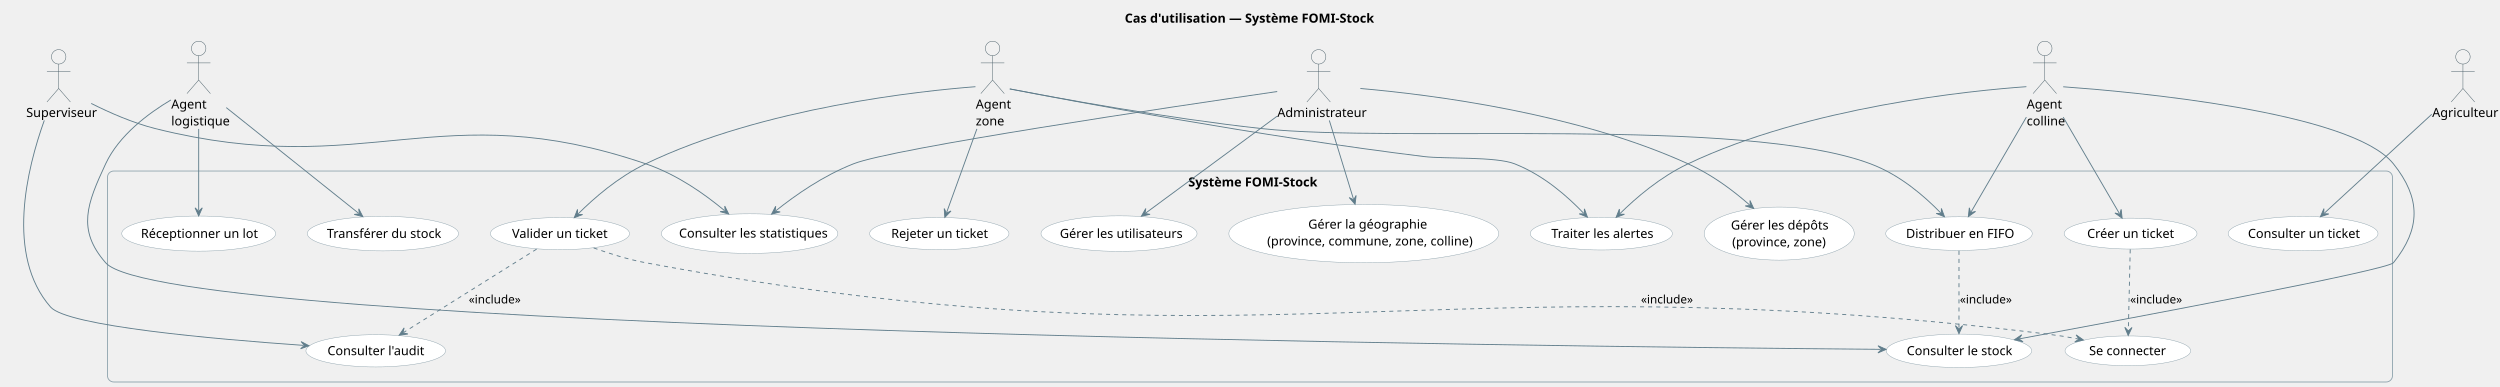
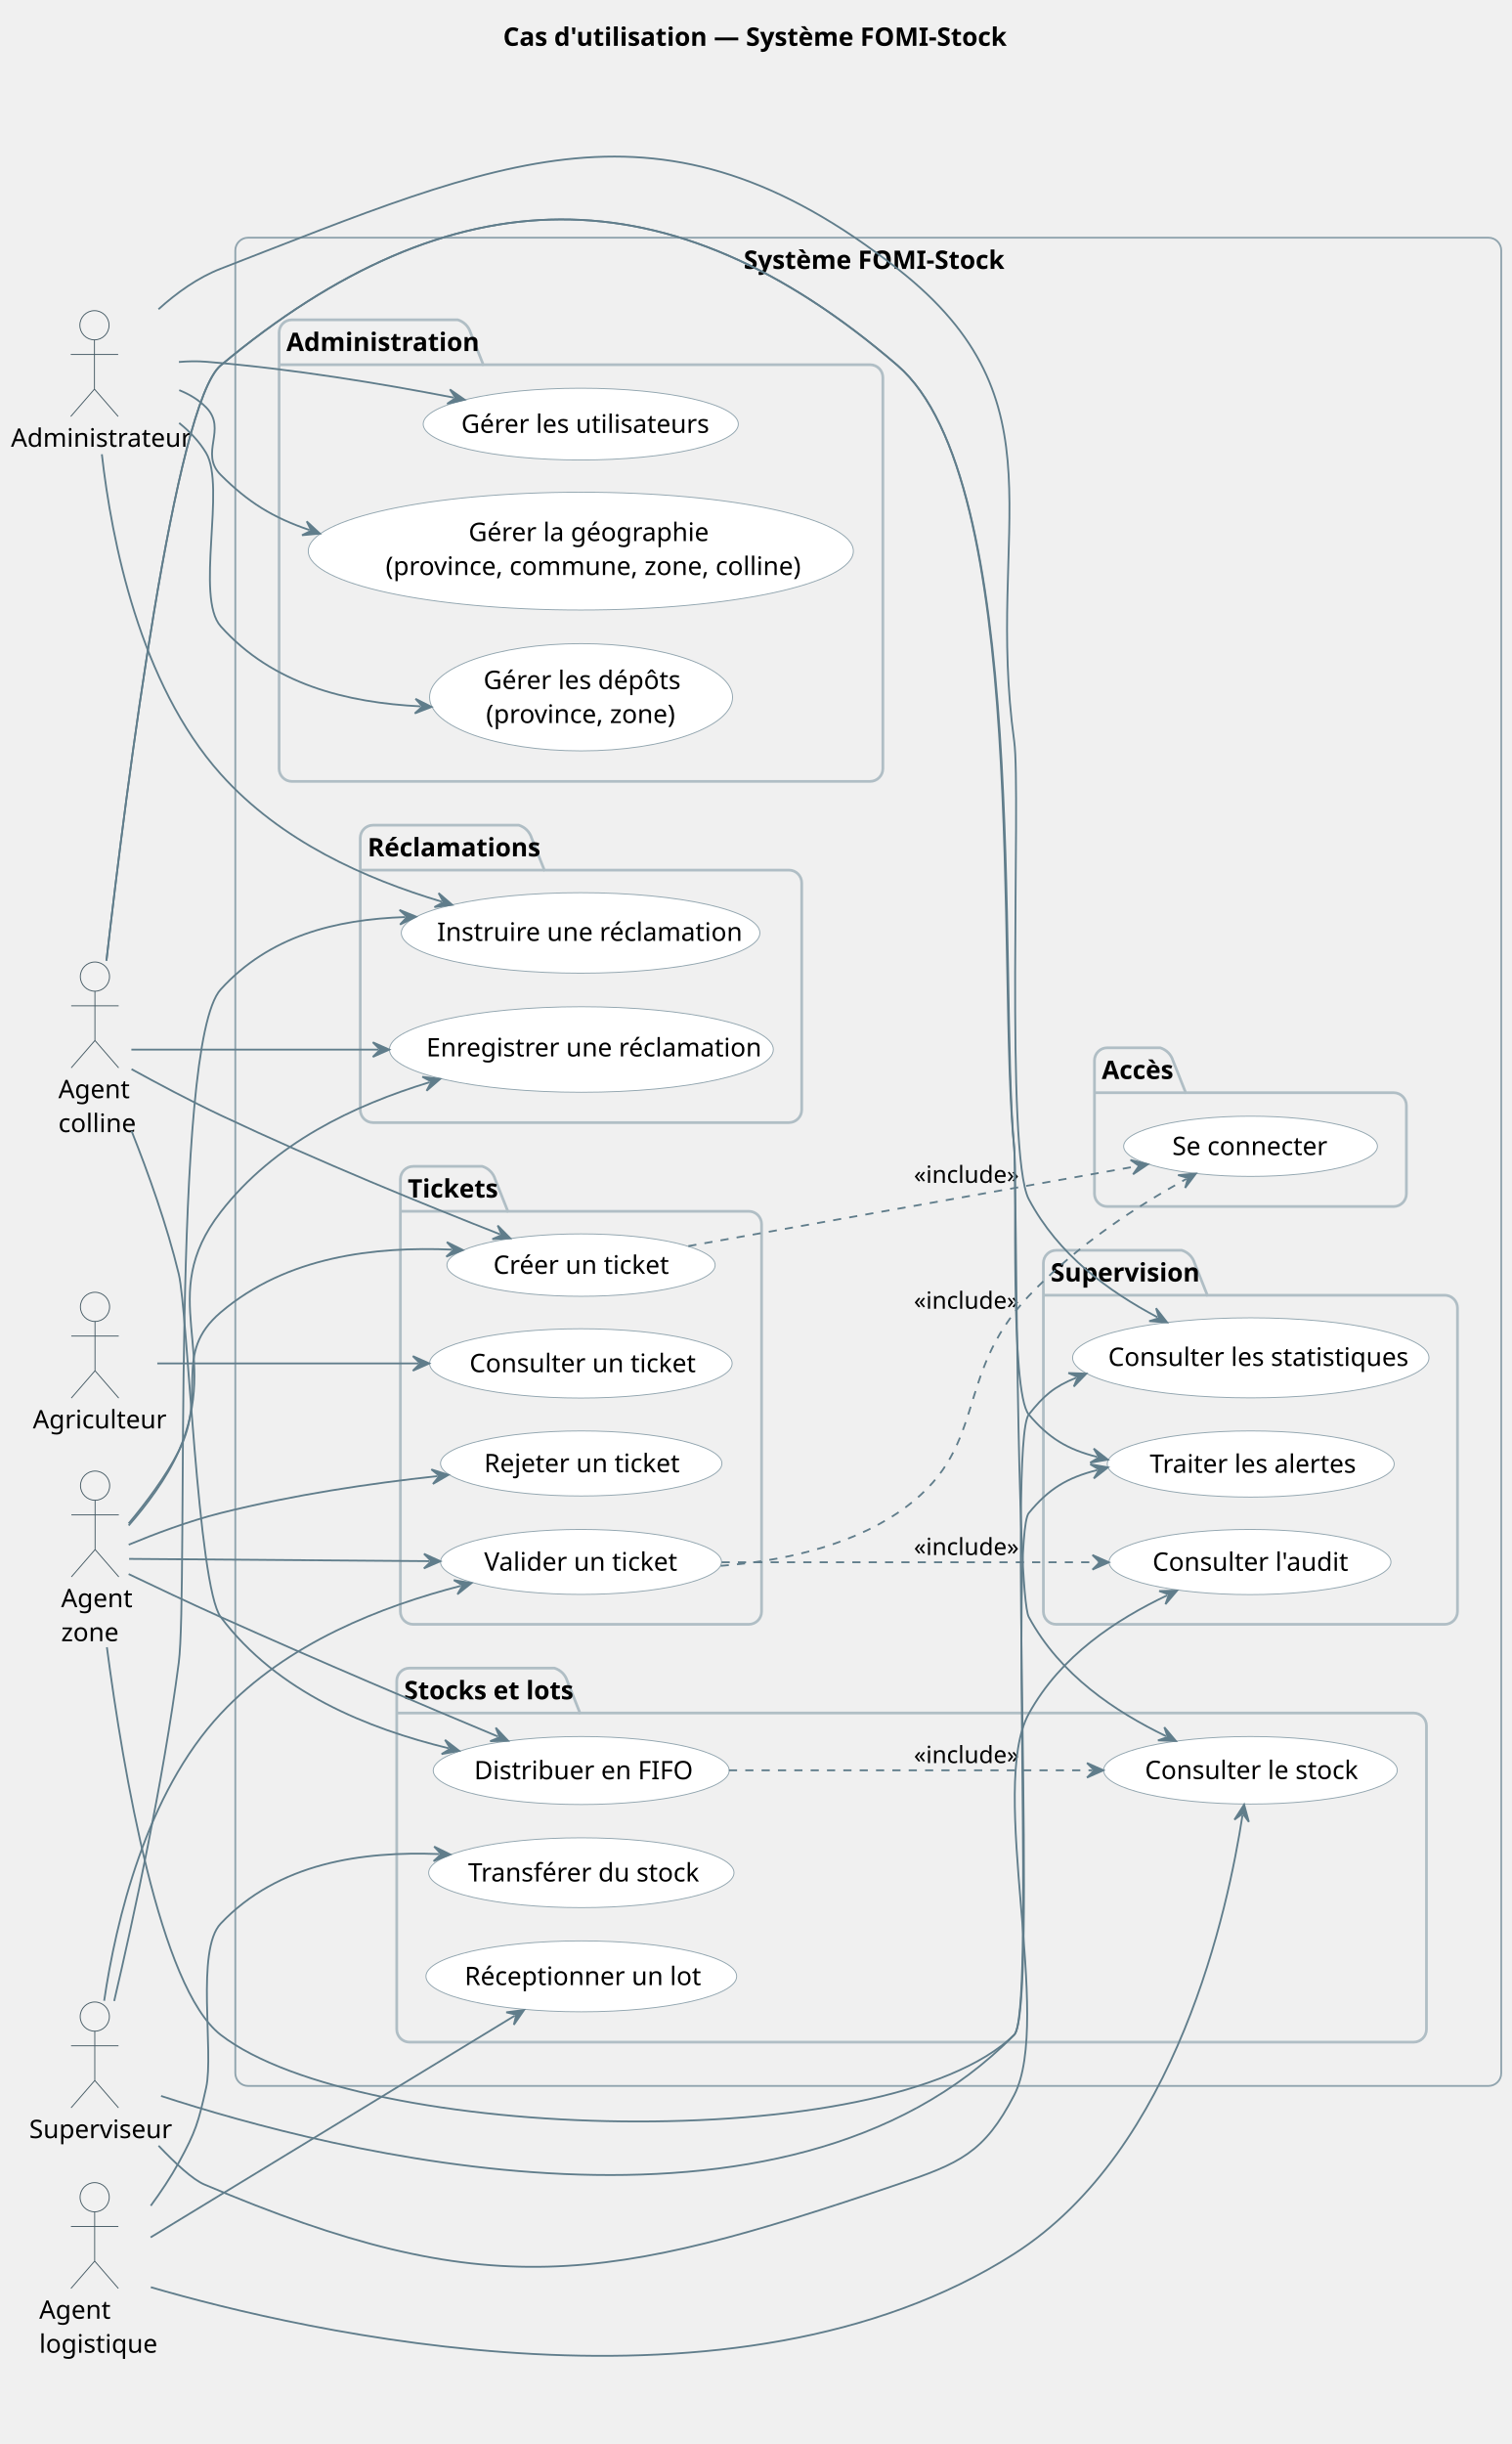
- <svg xmlns="http://www.w3.org/2000/svg" contentStyleType="text/css" height="668.75px" preserveAspectRatio="none" style="width:4325px;height:668px;background:#FFFFFF;" version="1.1" viewBox="0 0 4325 668" width="4325px" zoomAndPan="magnify">
+ <svg xmlns="http://www.w3.org/2000/svg" contentStyleType="text/css" height="2093.75px" preserveAspectRatio="none" style="width:1295px;height:2093px;background:#FFFFFF;" version="1.1" viewBox="0 0 1295 2093" width="1295.312px" zoomAndPan="magnify">
  <defs />
  <g>
-     <text fill="#000000" font-family="Segoe UI" font-size="21.875" font-weight="bold" lengthAdjust="spacing" textLength="411.566" x="1945.825" y="39.23">Cas d'utilisation — Système FOMI-Stock</text>
+     <text fill="#000000" font-family="Segoe UI" font-size="21.875" font-weight="bold" lengthAdjust="spacing" textLength="411.566" x="430.936" y="39.23">Cas d'utilisation — Système FOMI-Stock</text>
    <g id="cluster_Système FOMI-Stock">
-       <rect fill="none" height="364.938" rx="10.938" ry="10.938" style="stroke:#90A4AE;stroke-width:1.562;" width="3953.125" x="185.906" y="295.892" />
-       <text fill="#000000" font-family="Segoe UI" font-size="21.875" font-weight="bold" lengthAdjust="spacing" textLength="213.463" x="2055.737" y="322.623">Système FOMI-Stock</text>
+       <rect fill="none" height="1582.812" rx="10.938" ry="10.938" style="stroke:#90A4AE;stroke-width:1.562;" width="1084.375" x="201.562" y="203.549" />
+       <text fill="#000000" font-family="Segoe UI" font-size="21.875" font-weight="bold" lengthAdjust="spacing" textLength="213.463" x="637.019" y="230.279">Système FOMI-Stock</text>
+     </g>
+     <g id="cluster_Accès">
+       <path d="M948.438,897.299 L993.776,897.299 A16.406,16.406 0 0 1 1004.713,908.236 L1015.651,935.769 L1193.75,935.769 A10.938,10.938 0 0 1 1204.688,946.707 L1204.688,1022.299 A10.938,10.938 0 0 1 1193.75,1033.236 L948.438,1033.236 A10.938,10.938 0 0 1 937.5,1022.299 L937.5,908.236 A10.938,10.938 0 0 1 948.438,897.299 " fill="none" style="stroke:#B0BEC5;stroke-width:2.344;" />
+       <line style="stroke:#B0BEC5;stroke-width:2.344;" x1="937.5" x2="1015.651" y1="935.769" y2="935.769" />
+       <text fill="#000000" font-family="Segoe UI" font-size="21.875" font-weight="bold" lengthAdjust="spacing" textLength="57.838" x="943.75" y="924.029">Accès</text>
+     </g>
+     <g id="cluster_Tickets">
+       <path d="M353.906,998.861 L413.141,998.861 A16.406,16.406 0 0 1 424.078,1009.799 L435.016,1037.332 L641.406,1037.332 A10.938,10.938 0 0 1 652.344,1048.269 L652.344,1380.111 A10.938,10.938 0 0 1 641.406,1391.049 L353.906,1391.049 A10.938,10.938 0 0 1 342.969,1380.111 L342.969,1009.799 A10.938,10.938 0 0 1 353.906,998.861 " fill="none" style="stroke:#B0BEC5;stroke-width:2.344;" />
+       <line style="stroke:#B0BEC5;stroke-width:2.344;" x1="342.969" x2="435.016" y1="1037.332" y2="1037.332" />
+       <text fill="#000000" font-family="Segoe UI" font-size="21.875" font-weight="bold" lengthAdjust="spacing" textLength="71.735" x="349.219" y="1025.591">Tickets</text>
+     </g>
+     <g id="cluster_Stocks et lots">
+       <path d="M350.781,1428.549 L474.925,1428.549 A16.406,16.406 0 0 1 485.863,1439.486 L496.8,1467.019 L1210.938,1467.019 A10.938,10.938 0 0 1 1221.875,1477.957 L1221.875,1737.924 A10.938,10.938 0 0 1 1210.938,1748.861 L350.781,1748.861 A10.938,10.938 0 0 1 339.844,1737.924 L339.844,1439.486 A10.938,10.938 0 0 1 350.781,1428.549 " fill="none" style="stroke:#B0BEC5;stroke-width:2.344;" />
+       <line style="stroke:#B0BEC5;stroke-width:2.344;" x1="339.844" x2="496.8" y1="1467.019" y2="1467.019" />
+       <text fill="#000000" font-family="Segoe UI" font-size="21.875" font-weight="bold" lengthAdjust="spacing" textLength="136.644" x="346.094" y="1455.279">Stocks et lots</text>
+     </g>
+     <g id="cluster_Réclamations">
+       <path d="M319.531,706.674 L444.402,706.674 A16.406,16.406 0 0 1 455.339,717.611 L466.277,745.144 L675.781,745.144 A10.938,10.938 0 0 1 686.719,756.082 L686.719,950.424 A10.938,10.938 0 0 1 675.781,961.361 L319.531,961.361 A10.938,10.938 0 0 1 308.594,950.424 L308.594,717.611 A10.938,10.938 0 0 1 319.531,706.674 " fill="none" style="stroke:#B0BEC5;stroke-width:2.344;" />
+       <line style="stroke:#B0BEC5;stroke-width:2.344;" x1="308.594" x2="466.277" y1="745.144" y2="745.144" />
+       <text fill="#000000" font-family="Segoe UI" font-size="21.875" font-weight="bold" lengthAdjust="spacing" textLength="137.37" x="314.844" y="733.404">Réclamations</text>
+     </g>
+     <g id="cluster_Supervision">
+       <path d="M904.688,1070.736 L1012.308,1070.736 A16.406,16.406 0 0 1 1023.245,1081.674 L1034.183,1109.207 L1237.5,1109.207 A10.938,10.938 0 0 1 1248.438,1120.144 L1248.438,1380.111 A10.938,10.938 0 0 1 1237.5,1391.049 L904.688,1391.049 A10.938,10.938 0 0 1 893.75,1380.111 L893.75,1081.674 A10.938,10.938 0 0 1 904.688,1070.736 " fill="none" style="stroke:#B0BEC5;stroke-width:2.344;" />
+       <line style="stroke:#B0BEC5;stroke-width:2.344;" x1="893.75" x2="1034.183" y1="1109.207" y2="1109.207" />
+       <text fill="#000000" font-family="Segoe UI" font-size="21.875" font-weight="bold" lengthAdjust="spacing" textLength="120.12" x="900" y="1097.466">Supervision</text>
+     </g>
+     <g id="cluster_Administration">
+       <path d="M250,273.861 L392.078,273.861 A16.406,16.406 0 0 1 403.015,284.799 L413.953,312.332 L745.312,312.332 A10.938,10.938 0 0 1 756.25,323.269 L756.25,658.236 A10.938,10.938 0 0 1 745.312,669.174 L250,669.174 A10.938,10.938 0 0 1 239.062,658.236 L239.062,284.799 A10.938,10.938 0 0 1 250,273.861 " fill="none" style="stroke:#B0BEC5;stroke-width:2.344;" />
+       <line style="stroke:#B0BEC5;stroke-width:2.344;" x1="239.062" x2="413.953" y1="312.332" y2="312.332" />
+       <text fill="#000000" font-family="Segoe UI" font-size="21.875" font-weight="bold" lengthAdjust="spacing" textLength="154.578" x="245.312" y="300.591">Administration</text>
    </g>
    <g id="elem_UC_AUTH">
-       <ellipse cx="3681.222" cy="606.919" fill="#FFFFFF" rx="108.691" ry="25.777" style="stroke:#90A4AE;stroke-width:0.781;" />
-       <text fill="#000000" font-family="Segoe UI" font-size="21.875" lengthAdjust="spacing" textLength="124.734" x="3614.167" y="614.425">Se connecter</text>
+       <ellipse cx="1071.191" cy="981.669" fill="#FFFFFF" rx="108.691" ry="25.777" style="stroke:#90A4AE;stroke-width:0.781;" />
+       <text fill="#000000" font-family="Segoe UI" font-size="21.875" lengthAdjust="spacing" textLength="124.734" x="1004.136" y="989.175">Se connecter</text>
    </g>
    <g id="elem_UC_CREER">
-       <ellipse cx="3685.903" cy="404.135" fill="#FFFFFF" rx="114.887" ry="26.727" style="stroke:#90A4AE;stroke-width:0.781;" />
-       <text fill="#000000" font-family="Segoe UI" font-size="21.875" lengthAdjust="spacing" textLength="140.916" x="3610.757" y="411.641">Créer un ticket</text>
+       <ellipse cx="497.7" cy="1083.401" fill="#FFFFFF" rx="114.887" ry="26.727" style="stroke:#90A4AE;stroke-width:0.781;" />
+       <text fill="#000000" font-family="Segoe UI" font-size="21.875" lengthAdjust="spacing" textLength="140.916" x="422.554" y="1090.907">Créer un ticket</text>
    </g>
    <g id="elem_UC_VALIDER">
-       <ellipse cx="968.724" cy="404.15" fill="#FFFFFF" rx="120.349" ry="27.82" style="stroke:#90A4AE;stroke-width:0.781;" />
-       <text fill="#000000" font-family="Segoe UI" font-size="21.875" lengthAdjust="spacing" textLength="156.522" x="885.775" y="411.655">Valider un ticket</text>
+       <ellipse cx="497.692" cy="1337.618" fill="#FFFFFF" rx="120.349" ry="27.82" style="stroke:#90A4AE;stroke-width:0.781;" />
+       <text fill="#000000" font-family="Segoe UI" font-size="21.875" lengthAdjust="spacing" textLength="156.522" x="414.744" y="1345.124">Valider un ticket</text>
    </g>
    <g id="elem_UC_REJETER">
-       <ellipse cx="1624.974" cy="404.137" fill="#FFFFFF" rx="120.521" ry="27.854" style="stroke:#90A4AE;stroke-width:0.781;" />
-       <text fill="#000000" font-family="Segoe UI" font-size="21.875" lengthAdjust="spacing" textLength="157.002" x="1541.786" y="411.643">Rejeter un ticket</text>
+       <ellipse cx="497.865" cy="1253.278" fill="#FFFFFF" rx="120.521" ry="27.854" style="stroke:#90A4AE;stroke-width:0.781;" />
+       <text fill="#000000" font-family="Segoe UI" font-size="21.875" lengthAdjust="spacing" textLength="157.002" x="414.676" y="1260.784">Rejeter un ticket</text>
    </g>
    <g id="elem_UC_CONSULT">
-       <ellipse cx="3984.336" cy="404.138" fill="#FFFFFF" rx="129.587" ry="29.667" style="stroke:#90A4AE;stroke-width:0.781;" />
-       <text fill="#000000" font-family="Segoe UI" font-size="21.875" lengthAdjust="spacing" textLength="181.441" x="3888.929" y="411.644">Consulter un ticket</text>
+       <ellipse cx="497.555" cy="1167.591" fill="#FFFFFF" rx="129.587" ry="29.667" style="stroke:#90A4AE;stroke-width:0.781;" />
+       <text fill="#000000" font-family="Segoe UI" font-size="21.875" lengthAdjust="spacing" textLength="181.441" x="402.147" y="1175.097">Consulter un ticket</text>
    </g>
    <g id="elem_UC_RECEP">
-       <ellipse cx="343.717" cy="404.136" fill="#FFFFFF" rx="133.092" ry="30.368" style="stroke:#90A4AE;stroke-width:0.781;" />
-       <text fill="#000000" font-family="Segoe UI" font-size="21.875" lengthAdjust="spacing" textLength="190.53" x="243.764" y="411.642">Réceptionner un lot</text>
+       <ellipse cx="497.935" cy="1692.511" fill="#FFFFFF" rx="133.092" ry="30.368" style="stroke:#90A4AE;stroke-width:0.781;" />
+       <text fill="#000000" font-family="Segoe UI" font-size="21.875" lengthAdjust="spacing" textLength="190.53" x="397.983" y="1700.016">Réceptionner un lot</text>
    </g>
    <g id="elem_UC_TRANSF">
-       <ellipse cx="662.472" cy="404.14" fill="#FFFFFF" rx="130.769" ry="29.904" style="stroke:#90A4AE;stroke-width:0.781;" />
-       <text fill="#000000" font-family="Segoe UI" font-size="21.875" lengthAdjust="spacing" textLength="184.528" x="565.521" y="411.646">Transférer du stock</text>
+       <ellipse cx="497.957" cy="1603.765" fill="#FFFFFF" rx="130.769" ry="29.904" style="stroke:#90A4AE;stroke-width:0.781;" />
+       <text fill="#000000" font-family="Segoe UI" font-size="21.875" lengthAdjust="spacing" textLength="184.528" x="401.006" y="1611.271">Transférer du stock</text>
+     </g>
+     <g id="elem_UC_DISTRIB">
+       <ellipse cx="497.86" cy="1516.246" fill="#FFFFFF" rx="126.767" ry="29.103" style="stroke:#90A4AE;stroke-width:0.781;" />
+       <text fill="#000000" font-family="Segoe UI" font-size="21.875" lengthAdjust="spacing" textLength="173.996" x="406.175" y="1523.752">Distribuer en FIFO</text>
    </g>
    <g id="elem_UC_STOCK">
-       <ellipse cx="3389.033" cy="606.924" fill="#FFFFFF" rx="125.783" ry="28.907" style="stroke:#90A4AE;stroke-width:0.781;" />
-       <text fill="#000000" font-family="Segoe UI" font-size="21.875" lengthAdjust="spacing" textLength="171.368" x="3298.661" y="614.43">Consulter le stock</text>
-     </g>
-     <g id="elem_UC_DISTRIB">
-       <ellipse cx="3389.032" cy="404.136" fill="#FFFFFF" rx="126.767" ry="29.103" style="stroke:#90A4AE;stroke-width:0.781;" />
-       <text fill="#000000" font-family="Segoe UI" font-size="21.875" lengthAdjust="spacing" textLength="173.996" x="3297.347" y="411.642">Distribuer en FIFO</text>
+       <ellipse cx="1071.096" cy="1516.049" fill="#FFFFFF" rx="125.783" ry="28.907" style="stroke:#90A4AE;stroke-width:0.781;" />
+       <text fill="#000000" font-family="Segoe UI" font-size="21.875" lengthAdjust="spacing" textLength="171.368" x="980.724" y="1523.555">Consulter le stock</text>
+     </g>
+     <g id="elem_UC_RECLAM">
+       <ellipse cx="498.006" cy="898.775" fill="#FFFFFF" rx="164.412" ry="36.632" style="stroke:#90A4AE;stroke-width:0.781;" />
+       <text fill="#000000" font-family="Segoe UI" font-size="21.875" lengthAdjust="spacing" textLength="265.651" x="365.18" y="904.707">Enregistrer une réclamation</text>
+     </g>
+     <g id="elem_UC_INSTRUIRE">
+       <ellipse cx="497.324" cy="798.951" fill="#FFFFFF" rx="153.574" ry="34.465" style="stroke:#90A4AE;stroke-width:0.781;" />
+       <text fill="#000000" font-family="Segoe UI" font-size="21.875" lengthAdjust="spacing" textLength="240.86" x="374.355" y="805.79">Instruire une réclamation</text>
    </g>
    <g id="elem_UC_ALERTE">
-       <ellipse cx="2770.289" cy="404.144" fill="#FFFFFF" rx="122.898" ry="28.33" style="stroke:#90A4AE;stroke-width:0.781;" />
-       <text fill="#000000" font-family="Segoe UI" font-size="21.875" lengthAdjust="spacing" textLength="163.56" x="2683.821" y="411.65">Traiter les alertes</text>
+       <ellipse cx="1071.336" cy="1253.753" fill="#FFFFFF" rx="122.898" ry="28.33" style="stroke:#90A4AE;stroke-width:0.781;" />
+       <text fill="#000000" font-family="Segoe UI" font-size="21.875" lengthAdjust="spacing" textLength="163.56" x="984.868" y="1261.259">Traiter les alertes</text>
    </g>
    <g id="elem_UC_STATS">
-       <ellipse cx="1296.844" cy="404.139" fill="#FFFFFF" rx="152.641" ry="34.278" style="stroke:#90A4AE;stroke-width:0.781;" />
-       <text fill="#000000" font-family="Segoe UI" font-size="21.875" lengthAdjust="spacing" textLength="238.67" x="1174.678" y="411.074">Consulter les statistiques</text>
+       <ellipse cx="1071.391" cy="1162.827" fill="#FFFFFF" rx="152.641" ry="34.278" style="stroke:#90A4AE;stroke-width:0.781;" />
+       <text fill="#000000" font-family="Segoe UI" font-size="21.875" lengthAdjust="spacing" textLength="238.67" x="949.225" y="1169.761">Consulter les statistiques</text>
+     </g>
+     <g id="elem_UC_AUDIT">
+       <ellipse cx="1070.728" cy="1337.694" fill="#FFFFFF" rx="120.728" ry="27.896" style="stroke:#90A4AE;stroke-width:0.781;" />
+       <text fill="#000000" font-family="Segoe UI" font-size="21.875" lengthAdjust="spacing" textLength="157.579" x="987.251" y="1345.2">Consulter l'audit</text>
    </g>
    <g id="elem_UC_USERS">
-       <ellipse cx="1935.9" cy="404.135" fill="#FFFFFF" rx="134.963" ry="30.743" style="stroke:#90A4AE;stroke-width:0.781;" />
-       <text fill="#000000" font-family="Segoe UI" font-size="21.875" lengthAdjust="spacing" textLength="195.316" x="1833.555" y="411.641">Gérer les utilisateurs</text>
+       <ellipse cx="497.463" cy="363.197" fill="#FFFFFF" rx="134.963" ry="30.743" style="stroke:#90A4AE;stroke-width:0.781;" />
+       <text fill="#000000" font-family="Segoe UI" font-size="21.875" lengthAdjust="spacing" textLength="195.316" x="395.118" y="370.703">Gérer les utilisateurs</text>
    </g>
    <g id="elem_UC_GEO">
-       <ellipse cx="2359.344" cy="404.146" fill="#FFFFFF" rx="233.454" ry="50.441" style="stroke:#90A4AE;stroke-width:0.781;" />
-       <text fill="#000000" font-family="Segoe UI" font-size="21.875" lengthAdjust="spacing" textLength="192.239" x="2263.224" y="395.53">Gérer la géographie</text>
-       <text fill="#000000" font-family="Segoe UI" font-size="21.875" lengthAdjust="spacing" textLength="334.352" x="2192.168" y="424.626">(province, commune, zone, colline)</text>
+       <ellipse cx="497.516" cy="471.958" fill="#FFFFFF" rx="233.454" ry="50.441" style="stroke:#90A4AE;stroke-width:0.781;" />
+       <text fill="#000000" font-family="Segoe UI" font-size="21.875" lengthAdjust="spacing" textLength="192.239" x="401.396" y="463.343">Gérer la géographie</text>
+       <text fill="#000000" font-family="Segoe UI" font-size="21.875" lengthAdjust="spacing" textLength="334.352" x="330.34" y="492.438">(province, commune, zone, colline)</text>
    </g>
    <g id="elem_UC_DEPOT">
-       <ellipse cx="3078.09" cy="404.15" fill="#FFFFFF" rx="129.761" ry="45.914" style="stroke:#90A4AE;stroke-width:0.781;" />
-       <text fill="#000000" font-family="Segoe UI" font-size="21.875" lengthAdjust="spacing" textLength="157.793" x="2994.506" y="397.108">Gérer les dépôts</text>
-       <text fill="#000000" font-family="Segoe UI" font-size="21.875" lengthAdjust="spacing" textLength="153.445" x="2996.679" y="426.203">(province, zone)</text>
-     </g>
-     <g id="elem_UC_AUDIT">
-       <ellipse cx="649.963" cy="606.929" fill="#FFFFFF" rx="120.728" ry="27.896" style="stroke:#90A4AE;stroke-width:0.781;" />
-       <text fill="#000000" font-family="Segoe UI" font-size="21.875" lengthAdjust="spacing" textLength="157.579" x="566.486" y="614.434">Consulter l'audit</text>
+       <ellipse cx="497.73" cy="597.118" fill="#FFFFFF" rx="129.761" ry="45.914" style="stroke:#90A4AE;stroke-width:0.781;" />
+       <text fill="#000000" font-family="Segoe UI" font-size="21.875" lengthAdjust="spacing" textLength="157.793" x="414.146" y="590.077">Gérer les dépôts</text>
+       <text fill="#000000" font-family="Segoe UI" font-size="21.875" lengthAdjust="spacing" textLength="153.445" x="416.32" y="619.172">(province, zone)</text>
    </g>
    <g id="elem_ACO">
-       <ellipse cx="3537.473" cy="83.783" fill="#F1F1F1" rx="12.5" ry="12.5" style="stroke:#455A64;stroke-width:0.781;" />
-       <path d="M3537.473,96.283 L3537.473,138.47 M3517.161,108.783 L3557.786,108.783 M3537.473,138.47 L3517.161,161.908 M3537.473,138.47 L3557.786,161.908 " fill="none" style="stroke:#455A64;stroke-width:0.781;" />
-       <text fill="#000000" font-family="Segoe UI" font-size="21.875" lengthAdjust="spacing" textLength="58.223" x="3506.156" y="187.857">Agent</text>
-       <text fill="#000000" font-family="Segoe UI" font-size="21.875" lengthAdjust="spacing" textLength="62.634" x="3506.156" y="216.952">colline</text>
+       <ellipse cx="81.317" cy="836.361" fill="#F1F1F1" rx="12.5" ry="12.5" style="stroke:#455A64;stroke-width:0.781;" />
+       <path d="M81.317,848.861 L81.317,891.049 M61.005,861.361 L101.63,861.361 M81.317,891.049 L61.005,914.486 M81.317,891.049 L101.63,914.486 " fill="none" style="stroke:#455A64;stroke-width:0.781;" />
+       <text fill="#000000" font-family="Segoe UI" font-size="21.875" lengthAdjust="spacing" textLength="58.223" x="50" y="940.435">Agent</text>
+       <text fill="#000000" font-family="Segoe UI" font-size="21.875" lengthAdjust="spacing" textLength="62.634" x="50" y="969.531">colline</text>
    </g>
    <g id="elem_AZO">
-       <ellipse cx="1717.158" cy="83.783" fill="#F1F1F1" rx="12.5" ry="12.5" style="stroke:#455A64;stroke-width:0.781;" />
-       <path d="M1717.158,96.283 L1717.158,138.47 M1696.846,108.783 L1737.471,108.783 M1717.158,138.47 L1696.846,161.908 M1717.158,138.47 L1737.471,161.908 " fill="none" style="stroke:#455A64;stroke-width:0.781;" />
-       <text fill="#000000" font-family="Segoe UI" font-size="21.875" lengthAdjust="spacing" textLength="58.223" x="1688.047" y="187.857">Agent</text>
-       <text fill="#000000" font-family="Segoe UI" font-size="21.875" lengthAdjust="spacing" textLength="46.527" x="1688.047" y="216.952">zone</text>
+       <ellipse cx="81.455" cy="1272.299" fill="#F1F1F1" rx="12.5" ry="12.5" style="stroke:#455A64;stroke-width:0.781;" />
+       <path d="M81.455,1284.799 L81.455,1326.986 M61.143,1297.299 L101.768,1297.299 M81.455,1326.986 L61.143,1350.424 M81.455,1326.986 L101.768,1350.424 " fill="none" style="stroke:#455A64;stroke-width:0.781;" />
+       <text fill="#000000" font-family="Segoe UI" font-size="21.875" lengthAdjust="spacing" textLength="58.223" x="52.344" y="1376.373">Agent</text>
+       <text fill="#000000" font-family="Segoe UI" font-size="21.875" lengthAdjust="spacing" textLength="46.527" x="52.344" y="1405.468">zone</text>
    </g>
    <g id="elem_ALO">
-       <ellipse cx="343.712" cy="83.783" fill="#F1F1F1" rx="12.5" ry="12.5" style="stroke:#455A64;stroke-width:0.781;" />
-       <path d="M343.712,96.283 L343.712,138.47 M323.4,108.783 L364.025,108.783 M343.712,138.47 L323.4,161.908 M343.712,138.47 L364.025,161.908 " fill="none" style="stroke:#455A64;stroke-width:0.781;" />
-       <text fill="#000000" font-family="Segoe UI" font-size="21.875" lengthAdjust="spacing" textLength="58.223" x="296.219" y="187.857">Agent</text>
-       <text fill="#000000" font-family="Segoe UI" font-size="21.875" lengthAdjust="spacing" textLength="94.987" x="296.219" y="216.952">logistique</text>
+       <ellipse cx="81.088" cy="1881.674" fill="#F1F1F1" rx="12.5" ry="12.5" style="stroke:#455A64;stroke-width:0.781;" />
+       <path d="M81.088,1894.174 L81.088,1936.361 M60.775,1906.674 L101.4,1906.674 M81.088,1936.361 L60.775,1959.799 M81.088,1936.361 L101.4,1959.799 " fill="none" style="stroke:#455A64;stroke-width:0.781;" />
+       <text fill="#000000" font-family="Segoe UI" font-size="21.875" lengthAdjust="spacing" textLength="58.223" x="33.594" y="1985.748">Agent</text>
+       <text fill="#000000" font-family="Segoe UI" font-size="21.875" lengthAdjust="spacing" textLength="94.987" x="33.594" y="2014.843">logistique</text>
    </g>
    <g id="elem_ADM">
-       <ellipse cx="2281.224" cy="98.33" fill="#F1F1F1" rx="12.5" ry="12.5" style="stroke:#455A64;stroke-width:0.781;" />
-       <path d="M2281.224,110.83 L2281.224,153.017 M2260.912,123.33 L2301.537,123.33 M2281.224,153.017 L2260.912,176.455 M2281.224,153.017 L2301.537,176.455 " fill="none" style="stroke:#455A64;stroke-width:0.781;" />
-       <text fill="#000000" font-family="Segoe UI" font-size="21.875" lengthAdjust="spacing" textLength="143.074" x="2209.688" y="202.404">Administrateur</text>
+       <ellipse cx="80.912" cy="278.549" fill="#F1F1F1" rx="12.5" ry="12.5" style="stroke:#455A64;stroke-width:0.781;" />
+       <path d="M80.912,291.049 L80.912,333.236 M60.599,303.549 L101.225,303.549 M80.912,333.236 L60.599,356.674 M80.912,333.236 L101.225,356.674 " fill="none" style="stroke:#455A64;stroke-width:0.781;" />
+       <text fill="#000000" font-family="Segoe UI" font-size="21.875" lengthAdjust="spacing" textLength="143.074" x="9.375" y="382.623">Administrateur</text>
    </g>
    <g id="elem_SUP">
-       <ellipse cx="101.522" cy="98.33" fill="#F1F1F1" rx="12.5" ry="12.5" style="stroke:#455A64;stroke-width:0.781;" />
-       <path d="M101.522,110.83 L101.522,153.017 M81.209,123.33 L121.834,123.33 M101.522,153.017 L81.209,176.455 M101.522,153.017 L121.834,176.455 " fill="none" style="stroke:#455A64;stroke-width:0.781;" />
-       <text fill="#000000" font-family="Segoe UI" font-size="21.875" lengthAdjust="spacing" textLength="112.387" x="45.328" y="202.404">Superviseur</text>
+       <ellipse cx="81.194" cy="1726.986" fill="#F1F1F1" rx="12.5" ry="12.5" style="stroke:#455A64;stroke-width:0.781;" />
+       <path d="M81.194,1739.486 L81.194,1781.674 M60.881,1751.986 L101.506,1751.986 M81.194,1781.674 L60.881,1805.111 M81.194,1781.674 L101.506,1805.111 " fill="none" style="stroke:#455A64;stroke-width:0.781;" />
+       <text fill="#000000" font-family="Segoe UI" font-size="21.875" lengthAdjust="spacing" textLength="112.387" x="25" y="1831.06">Superviseur</text>
    </g>
    <g id="elem_AGR">
-       <ellipse cx="4260.897" cy="98.33" fill="#F1F1F1" rx="12.5" ry="12.5" style="stroke:#455A64;stroke-width:0.781;" />
-       <path d="M4260.897,110.83 L4260.897,153.017 M4240.584,123.33 L4281.209,123.33 M4260.897,153.017 L4240.584,176.455 M4260.897,153.017 L4281.209,176.455 " fill="none" style="stroke:#455A64;stroke-width:0.781;" />
-       <text fill="#000000" font-family="Segoe UI" font-size="21.875" lengthAdjust="spacing" textLength="106.513" x="4207.641" y="202.404">Agriculteur</text>
+       <ellipse cx="81.381" cy="1119.174" fill="#F1F1F1" rx="12.5" ry="12.5" style="stroke:#455A64;stroke-width:0.781;" />
+       <path d="M81.381,1131.674 L81.381,1173.861 M61.069,1144.174 L101.694,1144.174 M81.381,1173.861 L61.069,1197.299 M81.381,1173.861 L101.694,1197.299 " fill="none" style="stroke:#455A64;stroke-width:0.781;" />
+       <text fill="#000000" font-family="Segoe UI" font-size="21.875" lengthAdjust="spacing" textLength="106.513" x="28.125" y="1223.248">Agriculteur</text>
    </g>
    <g id="link_UC_CREER_UC_AUTH">
-       <path d="M3685.297,431.392 C3684.391,469.939 3682.926,532.911 3682.02,571.02 " fill="none" id="UC_CREER-to-UC_AUTH" style="stroke:#607D8B;stroke-width:1.562;stroke-dasharray:7.0,7.0;" />
-       <polygon fill="#607D8B" points="3681.797,580.392,3688.379,566.482,3681.983,572.582,3675.883,566.185,3681.797,580.392" style="stroke:#607D8B;stroke-width:1.562;" />
-       <text fill="#000000" font-family="Segoe UI" font-size="20.312" lengthAdjust="spacing" textLength="85.346" x="3685.125" y="524.937">«include»</text>
+       <path d="M589.594,1067.142 C697.625,1047.908 867.911,1017.583 974.083,998.677 " fill="none" id="UC_CREER-to-UC_AUTH" style="stroke:#607D8B;stroke-width:1.562;stroke-dasharray:7.0,7.0;" />
+       <polygon fill="#607D8B" points="983.312,997.033,968.372,993.345,975.621,998.403,970.563,1005.652,983.312,997.033" style="stroke:#607D8B;stroke-width:1.562;" />
+       <text fill="#000000" font-family="Segoe UI" font-size="20.312" lengthAdjust="spacing" textLength="85.346" x="782.812" y="1012.968">«include»</text>
    </g>
    <g id="link_UC_VALIDER_UC_AUTH">
-       <path d="M1027,428.892 C1053.984,438.596 1086.75,448.908 1117.156,454.58 C2178.016,652.533 2471.062,446.142 3542.156,578.017 C3562.422,580.517 3574.97,582.474 3595.095,586.396 " fill="none" id="UC_VALIDER-to-UC_AUTH" style="stroke:#607D8B;stroke-width:1.562;stroke-dasharray:7.0,7.0;" />
-       <polygon fill="#607D8B" points="3604.297,588.189,3591.689,579.365,3596.629,586.695,3589.298,591.634,3604.297,588.189" style="stroke:#607D8B;stroke-width:1.562;" />
-       <text fill="#000000" font-family="Segoe UI" font-size="20.312" lengthAdjust="spacing" textLength="85.346" x="2838.891" y="524.937">«include»</text>
+       <path d="M617.312,1340.955 C667.609,1337.064 724.703,1325.299 768.75,1295.736 C848.953,1241.924 814.797,1179.892 881.25,1109.799 C923.406,1065.33 975.354,1032.293 1016.229,1009.559 " fill="none" id="UC_VALIDER-to-UC_AUTH" style="stroke:#607D8B;stroke-width:1.562;stroke-dasharray:7.0,7.0;" />
+       <polygon fill="#607D8B" points="1024.422,1005.002,1009.094,1006.375,1017.594,1008.799,1015.17,1017.299,1024.422,1005.002" style="stroke:#607D8B;stroke-width:1.562;" />
+       <text fill="#000000" font-family="Segoe UI" font-size="20.312" lengthAdjust="spacing" textLength="85.346" x="782.812" y="1120.78">«include»</text>
    </g>
    <g id="link_UC_DISTRIB_UC_STOCK">
-       <path d="M3389.031,433.877 C3389.031,471.939 3389.031,529.971 3389.031,567.939 " fill="none" id="UC_DISTRIB-to-UC_STOCK" style="stroke:#607D8B;stroke-width:1.562;stroke-dasharray:7.0,7.0;" />
-       <polygon fill="#607D8B" points="3389.031,577.314,3395.281,563.252,3389.031,569.502,3382.781,563.252,3389.031,577.314" style="stroke:#607D8B;stroke-width:1.562;" />
-       <text fill="#000000" font-family="Segoe UI" font-size="20.312" lengthAdjust="spacing" textLength="85.346" x="3390.594" y="524.937">«include»</text>
+       <path d="M624.375,1516.049 C719.625,1516.049 840.719,1516.049 935.781,1516.049 " fill="none" id="UC_DISTRIB-to-UC_STOCK" style="stroke:#607D8B;stroke-width:1.562;stroke-dasharray:7.0,7.0;" />
+       <polygon fill="#607D8B" points="945.156,1516.049,931.094,1509.799,937.344,1516.049,931.094,1522.299,945.156,1516.049" style="stroke:#607D8B;stroke-width:1.562;" />
+       <text fill="#000000" font-family="Segoe UI" font-size="20.312" lengthAdjust="spacing" textLength="85.346" x="782.812" y="1509.843">«include»</text>
    </g>
    <g id="link_UC_VALIDER_UC_AUDIT">
-       <path d="M928.344,430.986 C867.203,469.283 759.71,536.618 698.46,574.993 " fill="none" id="UC_VALIDER-to-UC_AUDIT" style="stroke:#607D8B;stroke-width:1.562;stroke-dasharray:7.0,7.0;" />
-       <polygon fill="#607D8B" points="690.516,579.971,705.751,577.801,697.136,575.823,699.114,567.208,690.516,579.971" style="stroke:#607D8B;stroke-width:1.562;" />
-       <text fill="#000000" font-family="Segoe UI" font-size="20.312" lengthAdjust="spacing" textLength="85.346" x="810.906" y="524.937">«include»</text>
+       <path d="M618.078,1337.924 C715.359,1337.924 842.953,1337.924 940.469,1337.924 " fill="none" id="UC_VALIDER-to-UC_AUDIT" style="stroke:#607D8B;stroke-width:1.562;stroke-dasharray:7.0,7.0;" />
+       <polygon fill="#607D8B" points="949.844,1337.924,935.781,1331.674,942.031,1337.924,935.781,1344.174,949.844,1337.924" style="stroke:#607D8B;stroke-width:1.562;" />
+       <text fill="#000000" font-family="Segoe UI" font-size="20.312" lengthAdjust="spacing" textLength="85.346" x="782.812" y="1331.718">«include»</text>
    </g>
    <g id="link_ACO_UC_CREER">
-       <path d="M3569.312,202.642 C3600.828,256.689 3642.965,328.934 3666.527,369.341 " fill="none" id="ACO-to-UC_CREER" style="stroke:#607D8B;stroke-width:1.562;" />
-       <polygon fill="#607D8B" points="3671.25,377.439,3669.565,362.143,3667.314,370.69,3658.767,368.44,3671.25,377.439" style="stroke:#607D8B;stroke-width:1.562;" />
+       <path d="M112.672,915.611 C133.766,927.205 162.828,942.721 189.062,955.111 C273.938,995.189 366.039,1032.575 428.383,1057.059 " fill="none" id="ACO-to-UC_CREER" style="stroke:#607D8B;stroke-width:1.562;" />
+       <polygon fill="#607D8B" points="437.109,1060.486,426.305,1049.528,429.838,1057.63,421.735,1061.163,437.109,1060.486" style="stroke:#607D8B;stroke-width:1.562;" />
    </g>
    <g id="link_ACO_UC_DISTRIB">
-       <path d="M3505.625,202.642 C3474.781,255.517 3433.988,325.481 3409.972,366.668 " fill="none" id="ACO-to-UC_DISTRIB" style="stroke:#607D8B;stroke-width:1.562;" />
-       <polygon fill="#607D8B" points="3405.25,374.767,3417.733,365.767,3409.185,368.018,3406.934,359.471,3405.25,374.767" style="stroke:#607D8B;stroke-width:1.562;" />
+       <path d="M112.641,968.408 C126.938,1004.408 143.109,1049.424 153.125,1091.049 C160.828,1123.017 169.312,1358.502 189.062,1384.799 C237.641,1449.455 315.328,1480.41 384.281,1497.191 " fill="none" id="ACO-to-UC_DISTRIB" style="stroke:#607D8B;stroke-width:1.562;" />
+       <polygon fill="#607D8B" points="393.391,1499.408,381.205,1490.01,385.8,1497.561,378.249,1502.155,393.391,1499.408" style="stroke:#607D8B;stroke-width:1.562;" />
    </g>
    <g id="link_ACO_UC_STOCK">
-       <path d="M3569.344,150.127 C3683.297,158.283 4067.656,192.283 4140.594,283.392 C4188.141,342.783 4188.406,395.392 4140.594,454.58 C4130.234,467.408 3694.407,549.097 3494.157,586.065 " fill="none" id="ACO-to-UC_STOCK" style="stroke:#607D8B;stroke-width:1.562;" />
-       <polygon fill="#607D8B" points="3484.938,587.767,3499.901,591.361,3492.62,586.349,3497.632,579.068,3484.938,587.767" style="stroke:#607D8B;stroke-width:1.562;" />
+       <path d="M91.172,822.736 C108.547,671.611 150.172,345.392 189.062,312.924 C386.828,147.799 573.594,144.72 768.75,312.924 C882.828,411.252 855.266,833.236 868.75,983.236 C870.75,1005.471 870.609,1365.174 881.25,1384.799 C908.297,1434.72 955.146,1465.638 998.834,1486.872 " fill="none" id="ACO-to-UC_STOCK" style="stroke:#607D8B;stroke-width:1.562;" />
+       <polygon fill="#607D8B" points="1007.266,1490.97,997.35,1479.202,1000.239,1487.555,991.886,1490.444,1007.266,1490.97" style="stroke:#607D8B;stroke-width:1.562;" />
    </g>
    <g id="link_ACO_UC_ALERTE">
-       <path d="M3505.672,149.955 C3411.703,156.642 3128.828,184.267 2920.281,283.392 C2871.312,306.658 2830.588,342.051 2802.588,369.473 " fill="none" id="ACO-to-UC_ALERTE" style="stroke:#607D8B;stroke-width:1.562;" />
-       <polygon fill="#607D8B" points="2795.891,376.033,2810.311,370.659,2801.472,370.567,2801.564,361.728,2795.891,376.033" style="stroke:#607D8B;stroke-width:1.562;" />
+       <path d="M91.172,822.736 C108.547,671.611 150.172,345.392 189.062,312.924 C386.828,147.799 573.594,144.72 768.75,312.924 C882.828,411.252 853.5,833.408 868.75,983.236 C871.312,1008.486 864.844,1191.986 881.25,1211.361 C898.453,1231.689 914.054,1241.148 939.898,1247.71 " fill="none" id="ACO-to-UC_ALERTE" style="stroke:#607D8B;stroke-width:1.562;" />
+       <polygon fill="#607D8B" points="948.984,1250.017,936.893,1240.498,941.412,1248.094,933.816,1252.614,948.984,1250.017" style="stroke:#607D8B;stroke-width:1.562;" />
+     </g>
+     <g id="link_ACO_UC_RECLAM">
+       <path d="M112.531,898.861 C158.719,898.861 241.594,898.861 324.047,898.861 " fill="none" id="ACO-to-UC_RECLAM" style="stroke:#607D8B;stroke-width:1.562;" />
+       <polygon fill="#607D8B" points="333.422,898.861,319.359,892.611,325.609,898.861,319.359,905.111,333.422,898.861" style="stroke:#607D8B;stroke-width:1.562;" />
+     </g>
+     <g id="link_AZO_UC_CREER">
+       <path d="M110.203,1304.689 C124.641,1287.517 141.672,1265.017 153.125,1242.611 C178.234,1193.517 147.031,1159.564 189.062,1123.861 C245.609,1075.814 321.039,1067.374 387.211,1070.155 " fill="none" id="AZO-to-UC_CREER" style="stroke:#607D8B;stroke-width:1.562;" />
+       <polygon fill="#607D8B" points="396.578,1070.549,382.791,1063.714,388.772,1070.22,382.266,1076.203,396.578,1070.549" style="stroke:#607D8B;stroke-width:1.562;" />
    </g>
    <g id="link_AZO_UC_VALIDER">
-       <path d="M1687.516,150.002 C1597.422,156.908 1320.594,185.314 1117.156,283.392 C1068.328,306.924 1027.8,342.622 1000.191,369.981 " fill="none" id="AZO-to-UC_VALIDER" style="stroke:#607D8B;stroke-width:1.562;" />
-       <polygon fill="#607D8B" points="993.531,376.58,1007.919,371.121,999.081,371.081,999.121,362.242,993.531,376.58" style="stroke:#607D8B;stroke-width:1.562;" />
+       <path d="M110.578,1335.002 C164.234,1335.408 275.656,1336.26 367.844,1336.947 " fill="none" id="AZO-to-UC_VALIDER" style="stroke:#607D8B;stroke-width:1.562;" />
+       <polygon fill="#607D8B" points="377.219,1337.017,363.203,1330.663,369.406,1336.959,363.11,1343.162,377.219,1337.017" style="stroke:#607D8B;stroke-width:1.562;" />
    </g>
    <g id="link_AZO_UC_REJETER">
-       <path d="M1690,223.033 C1671.297,274.658 1650.77,331.343 1637.77,367.249 " fill="none" id="AZO-to-UC_REJETER" style="stroke:#607D8B;stroke-width:1.562;" />
-       <polygon fill="#607D8B" points="1634.578,376.064,1645.242,364.969,1637.238,368.718,1633.489,360.714,1634.578,376.064" style="stroke:#607D8B;stroke-width:1.562;" />
+       <path d="M110.266,1322.845 C131.422,1314.095 161.609,1302.58 189.062,1295.736 C252.75,1279.845 316.15,1270.542 374.822,1264.089 " fill="none" id="AZO-to-UC_REJETER" style="stroke:#607D8B;stroke-width:1.562;" />
+       <polygon fill="#607D8B" points="384.141,1263.064,369.479,1258.389,376.375,1263.918,370.846,1270.814,384.141,1263.064" style="stroke:#607D8B;stroke-width:1.562;" />
    </g>
    <g id="link_AZO_UC_DISTRIB">
-       <path d="M1746.969,153.877 C1820.625,168.049 2017.156,204.47 2182.781,222.455 C2415.828,247.752 3016.484,200.892 3235.906,283.392 C3287.625,302.83 3329.372,339.576 3357.403,368.279 " fill="none" id="AZO-to-UC_DISTRIB" style="stroke:#607D8B;stroke-width:1.562;" />
-       <polygon fill="#607D8B" points="3363.953,374.986,3358.599,360.559,3358.495,369.397,3349.656,369.292,3363.953,374.986" style="stroke:#607D8B;stroke-width:1.562;" />
+       <path d="M110.203,1348.017 C131.594,1358.267 162.094,1372.689 189.062,1384.799 C273.953,1422.892 364.428,1461.2 426.584,1487.169 " fill="none" id="AZO-to-UC_DISTRIB" style="stroke:#607D8B;stroke-width:1.562;" />
+       <polygon fill="#607D8B" points="435.234,1490.783,424.668,1479.595,428.026,1487.771,419.849,1491.129,435.234,1490.783" style="stroke:#607D8B;stroke-width:1.562;" />
    </g>
    <g id="link_AZO_UC_ALERTE">
-       <path d="M1746.906,153.845 C1847.406,173.283 2183.578,236.658 2464.031,270.892 C2498.609,275.111 2587.875,270.611 2620.281,283.392 C2671.328,303.517 2712.4,340.456 2739.759,368.971 " fill="none" id="AZO-to-UC_ALERTE" style="stroke:#607D8B;stroke-width:1.562;" />
-       <polygon fill="#607D8B" points="2746.25,375.736,2741.024,361.262,2740.841,370.099,2732.004,369.916,2746.25,375.736" style="stroke:#607D8B;stroke-width:1.562;" />
+       <path d="M91.562,1410.642 C105.594,1517.08 136.969,1702.345 189.062,1742.611 C308.578,1834.97 760.469,1847.908 868.75,1742.611 C886.562,1725.299 865.453,1314.908 881.25,1295.736 C898.297,1275.049 913.971,1265.461 939.987,1258.915 " fill="none" id="AZO-to-UC_ALERTE" style="stroke:#607D8B;stroke-width:1.562;" />
+       <polygon fill="#607D8B" points="949.078,1256.627,933.915,1253.997,941.502,1258.533,936.966,1266.12,949.078,1256.627" style="stroke:#607D8B;stroke-width:1.562;" />
+     </g>
+     <g id="link_AZO_UC_RECLAM">
+       <path d="M110.219,1306.408 C125.219,1289.267 142.797,1266.22 153.125,1242.611 C190.141,1157.986 132.422,1110.892 189.062,1037.924 C234.984,978.752 302.785,946.728 368.066,926.76 " fill="none" id="AZO-to-UC_RECLAM" style="stroke:#607D8B;stroke-width:1.562;" />
+       <polygon fill="#607D8B" points="377.031,924.017,361.756,922.154,369.56,926.303,365.412,934.107,377.031,924.017" style="stroke:#607D8B;stroke-width:1.562;" />
+     </g>
+     <g id="link_SUP_UC_VALIDER">
+       <path d="M89.219,1713.455 C99.328,1645.236 124.969,1536.158 189.062,1467.611 C245.969,1406.736 326.925,1375.666 394.815,1358.072 " fill="none" id="SUP-to-UC_VALIDER" style="stroke:#607D8B;stroke-width:1.562;" />
+       <polygon fill="#607D8B" points="403.891,1355.72,388.71,1353.198,396.328,1357.68,391.846,1365.298,403.891,1355.72" style="stroke:#607D8B;stroke-width:1.562;" />
+     </g>
+     <g id="link_SUP_UC_INSTRUIRE">
+       <path d="M97.812,1713.611 C114.156,1643.72 139.75,1526.314 153.125,1423.861 C161.438,1360.22 145.859,894.767 189.062,847.299 C230.641,801.596 287.084,787.42 347.131,785.342 " fill="none" id="SUP-to-UC_INSTRUIRE" style="stroke:#607D8B;stroke-width:1.562;" />
+       <polygon fill="#607D8B" points="356.5,785.017,342.23,779.258,348.692,785.288,342.662,791.75,356.5,785.017" style="stroke:#607D8B;stroke-width:1.562;" />
+     </g>
+     <g id="link_SUP_UC_STATS">
+       <path d="M137.969,1794.955 C281.891,1842.017 671.406,1943.58 868.75,1742.611 C889.438,1721.549 862.891,1234.47 881.25,1211.361 C894.062,1195.236 902.759,1187.555 921.821,1179.867 " fill="none" id="SUP-to-UC_STATS" style="stroke:#607D8B;stroke-width:1.562;" />
+       <polygon fill="#607D8B" points="930.516,1176.361,915.136,1175.824,923.27,1179.283,919.811,1187.417,930.516,1176.361" style="stroke:#607D8B;stroke-width:1.562;" />
+     </g>
+     <g id="link_SUP_UC_AUDIT">
+       <path d="M135.828,1837.564 C150.609,1853.127 165.25,1866.595 175,1870.736 C417.953,1973.752 518.812,1955.424 768.75,1870.736 C821.766,1852.767 843.016,1843.877 868.75,1794.174 C902.141,1729.689 846.25,1531.236 881.25,1467.611 C908.703,1417.705 956.085,1387.038 999.851,1366.163 " fill="none" id="SUP-to-UC_AUDIT" style="stroke:#607D8B;stroke-width:1.562;" />
+       <polygon fill="#607D8B" points="1008.312,1362.127,992.929,1362.54,1001.261,1365.49,998.311,1373.822,1008.312,1362.127" style="stroke:#607D8B;stroke-width:1.562;" />
    </g>
    <g id="link_ALO_UC_RECEP">
-       <path d="M343.719,223.033 C343.719,273.471 343.719,327.814 343.719,364.189 " fill="none" id="ALO-to-UC_RECEP" style="stroke:#607D8B;stroke-width:1.562;" />
-       <polygon fill="#607D8B" points="343.719,373.564,349.969,359.502,343.719,365.752,337.469,359.502,343.719,373.564" style="stroke:#607D8B;stroke-width:1.562;" />
+       <path d="M129.016,1916.049 C208.219,1867.845 361.054,1774.814 440.914,1726.204 " fill="none" id="ALO-to-UC_RECEP" style="stroke:#607D8B;stroke-width:1.562;" />
+       <polygon fill="#607D8B" points="448.922,1721.33,433.66,1723.303,442.248,1725.392,440.159,1733.98,448.922,1721.33" style="stroke:#607D8B;stroke-width:1.562;" />
    </g>
    <g id="link_ALO_UC_TRANSF">
-       <path d="M391.438,186.142 C456.219,237.877 563.127,323.245 620.377,368.964 " fill="none" id="ALO-to-UC_TRANSF" style="stroke:#607D8B;stroke-width:1.562;" />
-       <polygon fill="#607D8B" points="627.703,374.814,620.615,361.155,621.598,369.939,612.814,370.923,627.703,374.814" style="stroke:#607D8B;stroke-width:1.562;" />
+       <path d="M129.141,1888.97 C137.797,1877.189 146.266,1864.517 153.125,1851.986 C167.688,1825.392 169.953,1817.517 176.562,1787.924 C183.406,1757.299 167.469,1670.064 189.062,1647.299 C238.344,1595.345 309.913,1585.198 376.335,1587.792 " fill="none" id="ALO-to-UC_TRANSF" style="stroke:#607D8B;stroke-width:1.562;" />
+       <polygon fill="#607D8B" points="385.703,1588.158,371.895,1581.364,377.897,1587.853,371.408,1593.854,385.703,1588.158" style="stroke:#607D8B;stroke-width:1.562;" />
    </g>
    <g id="link_ALO_UC_STOCK">
-       <path d="M295.672,172.908 C257.172,195.814 205.891,233.736 182.781,283.392 C150.656,352.361 132.641,397.346 182.781,454.58 C286,572.408 2672.5,599.501 3253.563,604.361 " fill="none" id="ALO-to-UC_STOCK" style="stroke:#607D8B;stroke-width:1.562;" />
-       <polygon fill="#607D8B" points="3262.938,604.439,3248.928,598.072,3255.125,604.374,3248.823,610.571,3262.938,604.439" style="stroke:#607D8B;stroke-width:1.562;" />
+       <path d="M129.188,1958.72 C258.438,1996.299 628.984,2083.314 868.75,1930.111 C1008.438,1840.845 1052.173,1633.518 1064.266,1554.659 " fill="none" id="ALO-to-UC_STOCK" style="stroke:#607D8B;stroke-width:1.562;" />
+       <polygon fill="#607D8B" points="1065.688,1545.392,1057.378,1558.345,1064.503,1553.115,1069.734,1560.24,1065.688,1545.392" style="stroke:#607D8B;stroke-width:1.562;" />
    </g>
    <g id="link_AGR_UC_CONSULT">
-       <path d="M4206.922,197.72 C4149.391,250.674 4067.273,326.247 4021.179,368.669 " fill="none" id="AGR-to-UC_CONSULT" style="stroke:#607D8B;stroke-width:1.562;" />
-       <polygon fill="#607D8B" points="4014.281,375.017,4028.861,370.093,4020.03,369.727,4020.396,360.896,4014.281,375.017" style="stroke:#607D8B;stroke-width:1.562;" />
-     </g>
-     <g id="link_SUP_UC_STATS">
-       <path d="M157.797,178.97 C189.422,194.845 230.188,212.814 268.719,222.455 C635.469,314.221 759.344,161.345 1117.156,283.392 C1172.078,302.111 1219.144,335.875 1253.425,364.313 " fill="none" id="SUP-to-UC_STATS" style="stroke:#607D8B;stroke-width:1.562;" />
-       <polygon fill="#607D8B" points="1260.641,370.299,1253.808,356.51,1254.628,365.311,1245.827,366.131,1260.641,370.299" style="stroke:#607D8B;stroke-width:1.562;" />
-     </g>
-     <g id="link_SUP_UC_AUDIT">
-       <path d="M76.656,208.252 C46.672,291.642 9.375,442.064 87.469,531.142 C116.438,564.189 369.132,586.581 525.132,597.503 " fill="none" id="SUP-to-UC_AUDIT" style="stroke:#607D8B;stroke-width:1.562;" />
-       <polygon fill="#607D8B" points="534.484,598.158,520.893,590.941,526.691,597.612,520.02,603.411,534.484,598.158" style="stroke:#607D8B;stroke-width:1.562;" />
+       <path d="M134.734,1167.611 C192.844,1167.611 279.75,1167.611 358.328,1167.611 " fill="none" id="AGR-to-UC_CONSULT" style="stroke:#607D8B;stroke-width:1.562;" />
+       <polygon fill="#607D8B" points="367.703,1167.611,353.641,1161.361,359.891,1167.611,353.641,1173.861,367.703,1167.611" style="stroke:#607D8B;stroke-width:1.562;" />
    </g>
    <g id="link_ADM_UC_USERS">
-       <path d="M2209.25,201.095 C2137.891,253.689 2038.812,326.72 1982.14,368.501 " fill="none" id="ADM-to-UC_USERS" style="stroke:#607D8B;stroke-width:1.562;" />
-       <polygon fill="#607D8B" points="1974.594,374.064,1989.621,370.75,1980.882,369.428,1982.204,360.689,1974.594,374.064" style="stroke:#607D8B;stroke-width:1.562;" />
+       <path d="M153.25,310.002 C161.094,309.33 168.969,309.174 176.562,309.799 C251.375,315.971 325.858,328.38 388.811,340.537 " fill="none" id="ADM-to-UC_USERS" style="stroke:#607D8B;stroke-width:1.562;" />
+       <polygon fill="#607D8B" points="398.016,342.314,385.393,333.511,390.345,340.833,383.023,345.785,398.016,342.314" style="stroke:#607D8B;stroke-width:1.562;" />
    </g>
    <g id="link_ADM_UC_GEO">
-       <path d="M2299.734,208.361 C2313.312,252.611 2328.782,302.992 2341.485,344.398 " fill="none" id="ADM-to-UC_GEO" style="stroke:#607D8B;stroke-width:1.562;" />
-       <polygon fill="#607D8B" points="2344.234,353.361,2346.085,338.084,2341.943,345.892,2334.135,341.75,2344.234,353.361" style="stroke:#607D8B;stroke-width:1.562;" />
+       <path d="M153.516,334.142 C162.109,337.564 170.109,342.314 176.562,348.861 C195,367.596 170.453,388.111 189.062,406.674 C212.594,430.158 233.484,443.152 265.156,453.934 " fill="none" id="ADM-to-UC_GEO" style="stroke:#607D8B;stroke-width:1.562;" />
+       <polygon fill="#607D8B" points="274.031,456.955,262.733,446.507,266.635,454.437,258.705,458.34,274.031,456.955" style="stroke:#607D8B;stroke-width:1.562;" />
    </g>
    <g id="link_ADM_UC_DEPOT">
-       <path d="M2353.406,153.064 C2475.266,163.736 2727.312,195.408 2920.281,283.392 C2962.453,302.611 2996.963,328.546 3026.854,354.593 " fill="none" id="ADM-to-UC_DEPOT" style="stroke:#607D8B;stroke-width:1.562;" />
-       <polygon fill="#607D8B" points="3033.922,360.752,3027.426,346.801,3028.032,355.619,3019.214,356.225,3033.922,360.752" style="stroke:#607D8B;stroke-width:1.562;" />
+       <path d="M153.469,362.252 C162.531,369.564 170.688,378.096 176.562,387.924 C193.562,416.33 167,511.674 189.062,536.361 C233.609,586.189 296.871,601.734 360.293,604.922 " fill="none" id="ADM-to-UC_DEPOT" style="stroke:#607D8B;stroke-width:1.562;" />
+       <polygon fill="#607D8B" points="369.656,605.392,355.925,598.444,361.854,605,355.298,610.929,369.656,605.392" style="stroke:#607D8B;stroke-width:1.562;" />
    </g>
    <g id="link_ADM_UC_STATS">
-       <path d="M2209.562,158.345 C2025.25,185.111 1544.469,256.549 1476.531,283.392 C1423.266,304.424 1376.823,337.059 1342.167,364.606 " fill="none" id="ADM-to-UC_STATS" style="stroke:#607D8B;stroke-width:1.562;" />
-       <polygon fill="#607D8B" points="1334.828,370.439,1349.726,366.582,1340.944,365.578,1341.948,356.796,1334.828,370.439" style="stroke:#607D8B;stroke-width:1.562;" />
+       <path d="M135.766,264.814 C151.344,250.72 169.516,237.689 189.062,230.111 C429.297,137.033 565.891,71.283 768.75,230.111 C914.625,344.33 843.438,451.267 868.75,634.799 C874.703,677.986 860.781,988.486 881.25,1026.986 C906.703,1074.861 949.114,1105.552 991.473,1128.083 " fill="none" id="ADM-to-UC_STATS" style="stroke:#607D8B;stroke-width:1.562;" />
+       <polygon fill="#607D8B" points="999.75,1132.486,990.27,1120.364,992.852,1128.817,984.399,1131.4,999.75,1132.486" style="stroke:#607D8B;stroke-width:1.562;" />
+     </g>
+     <g id="link_ADM_UC_INSTRUIRE">
+       <path d="M87.25,389.017 C95.609,462.721 119.703,585.439 189.062,662.924 C240.781,720.689 312.646,752.43 378.396,772.18 " fill="none" id="ADM-to-UC_INSTRUIRE" style="stroke:#607D8B;stroke-width:1.562;" />
+       <polygon fill="#607D8B" points="387.375,774.877,375.705,764.845,379.893,772.629,372.109,776.817,387.375,774.877" style="stroke:#607D8B;stroke-width:1.562;" />
    </g>
  </g>
</svg>
